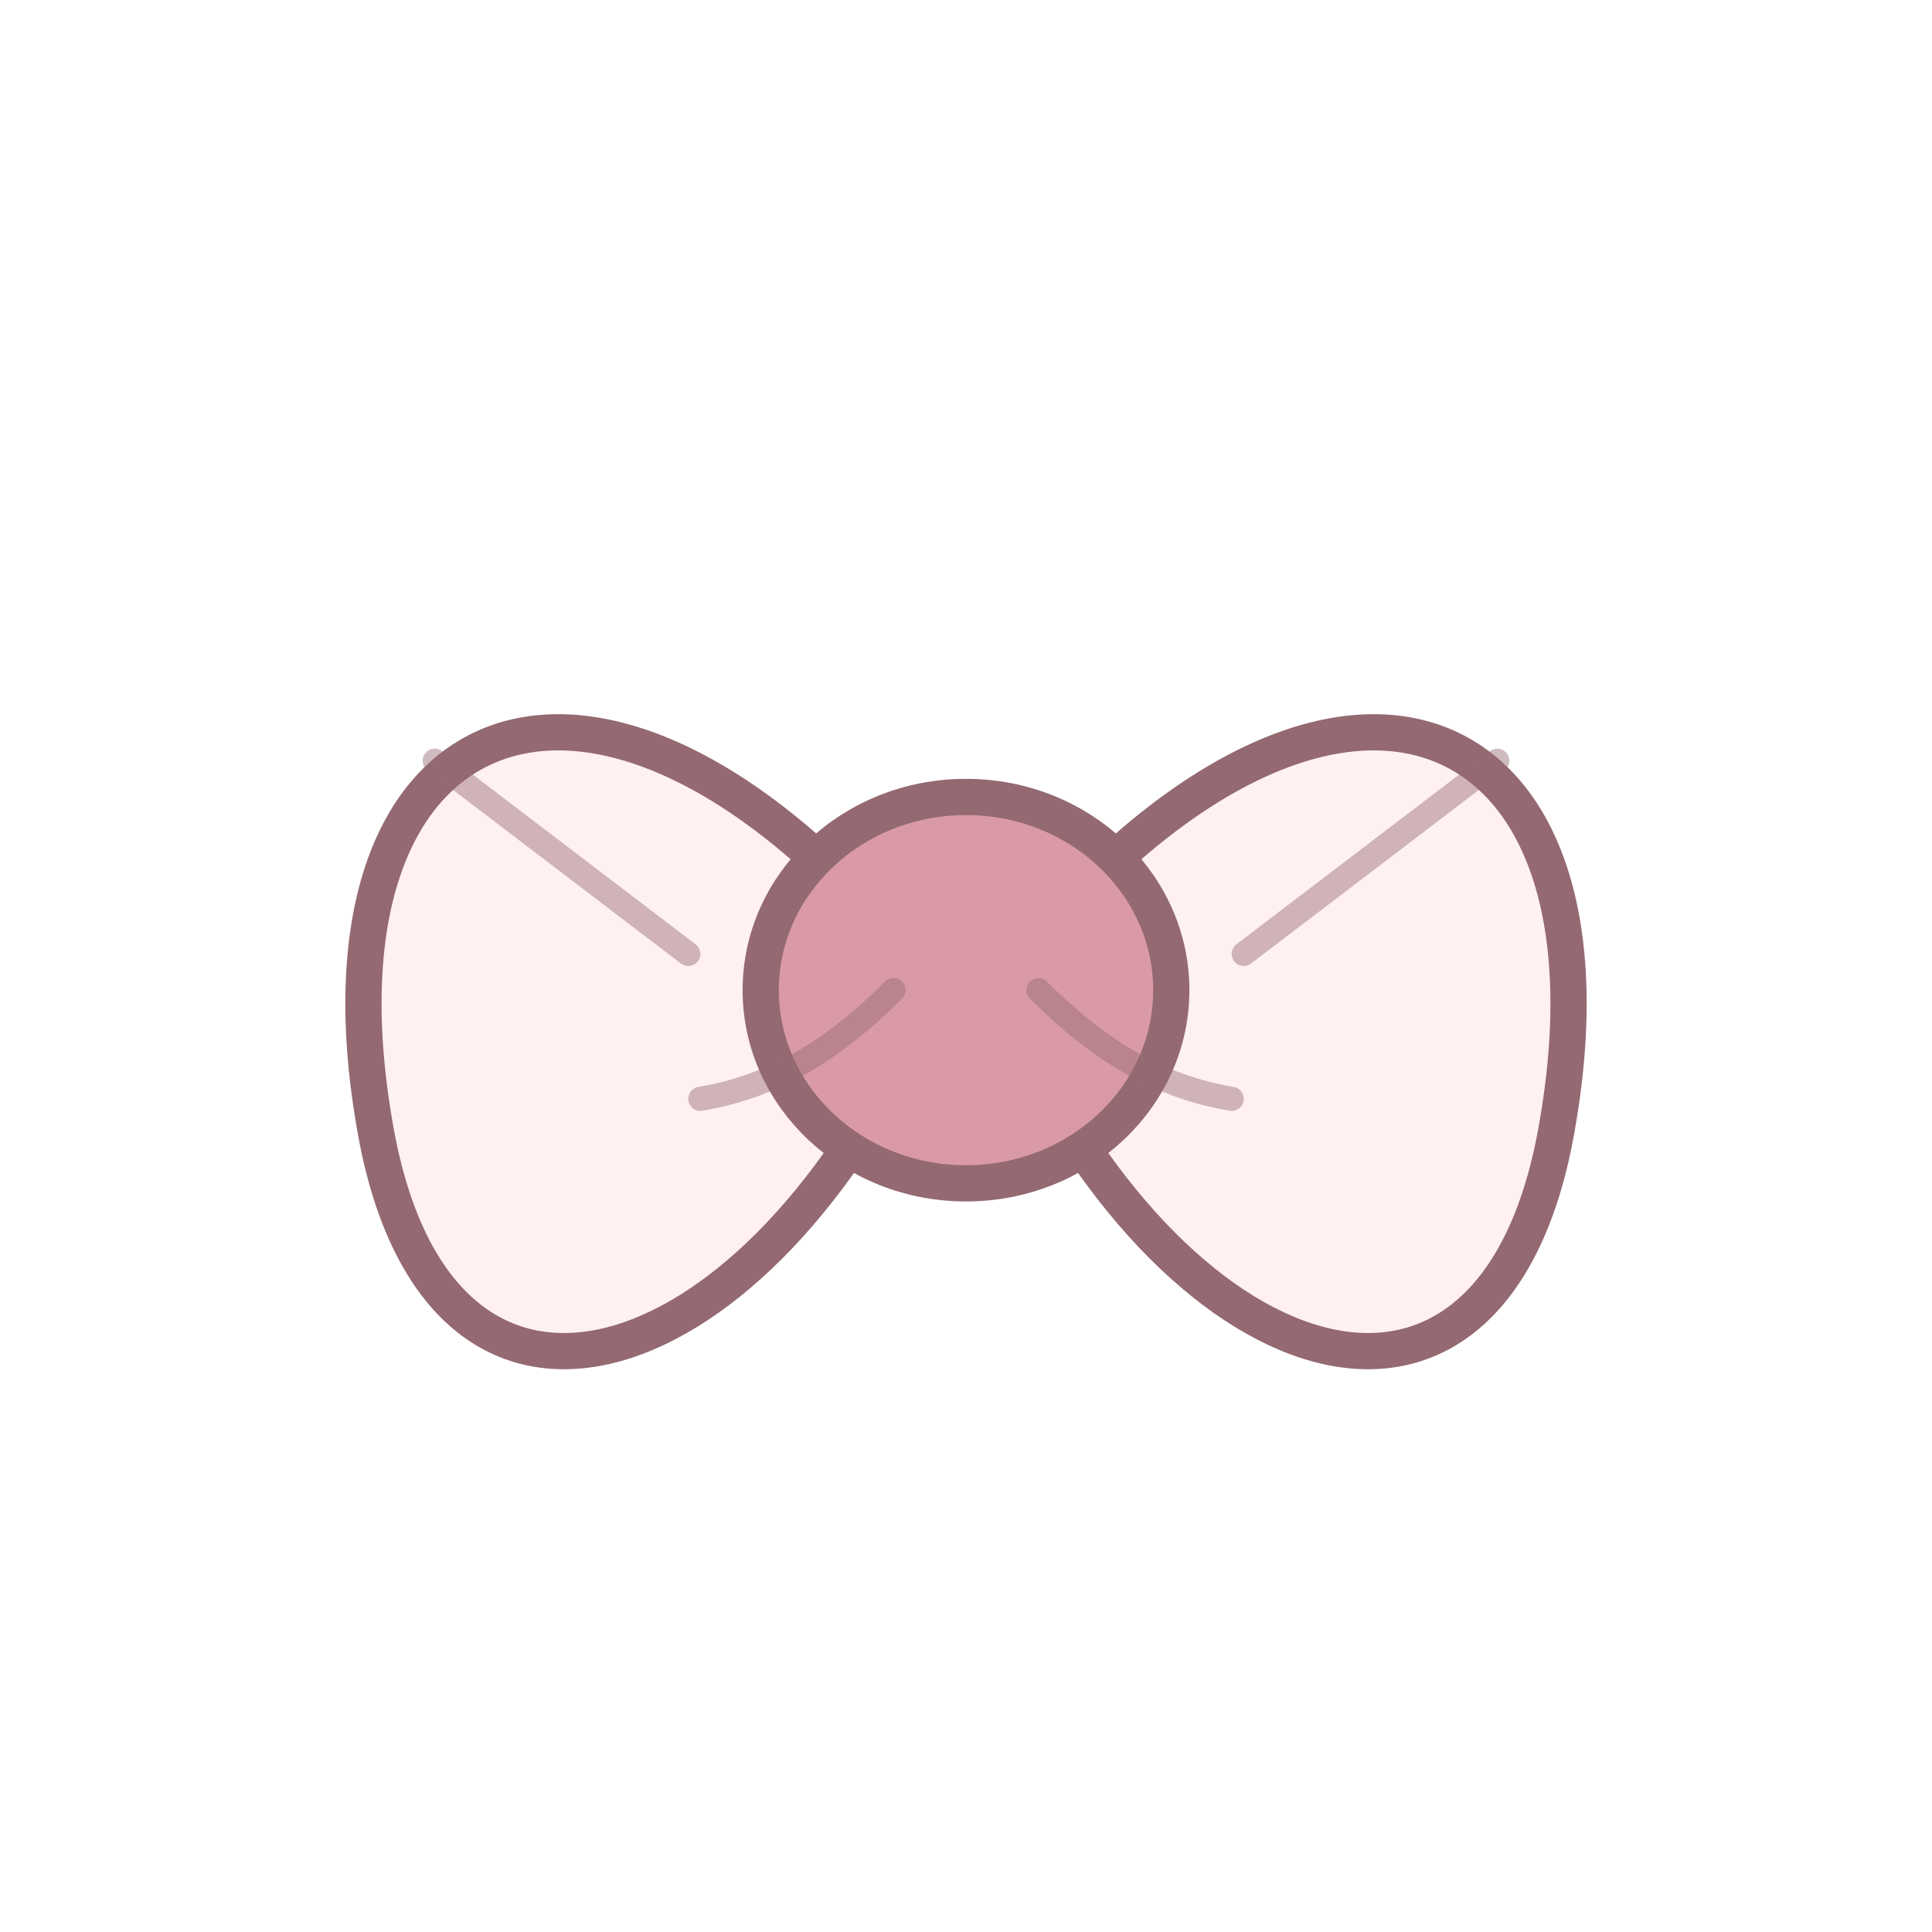
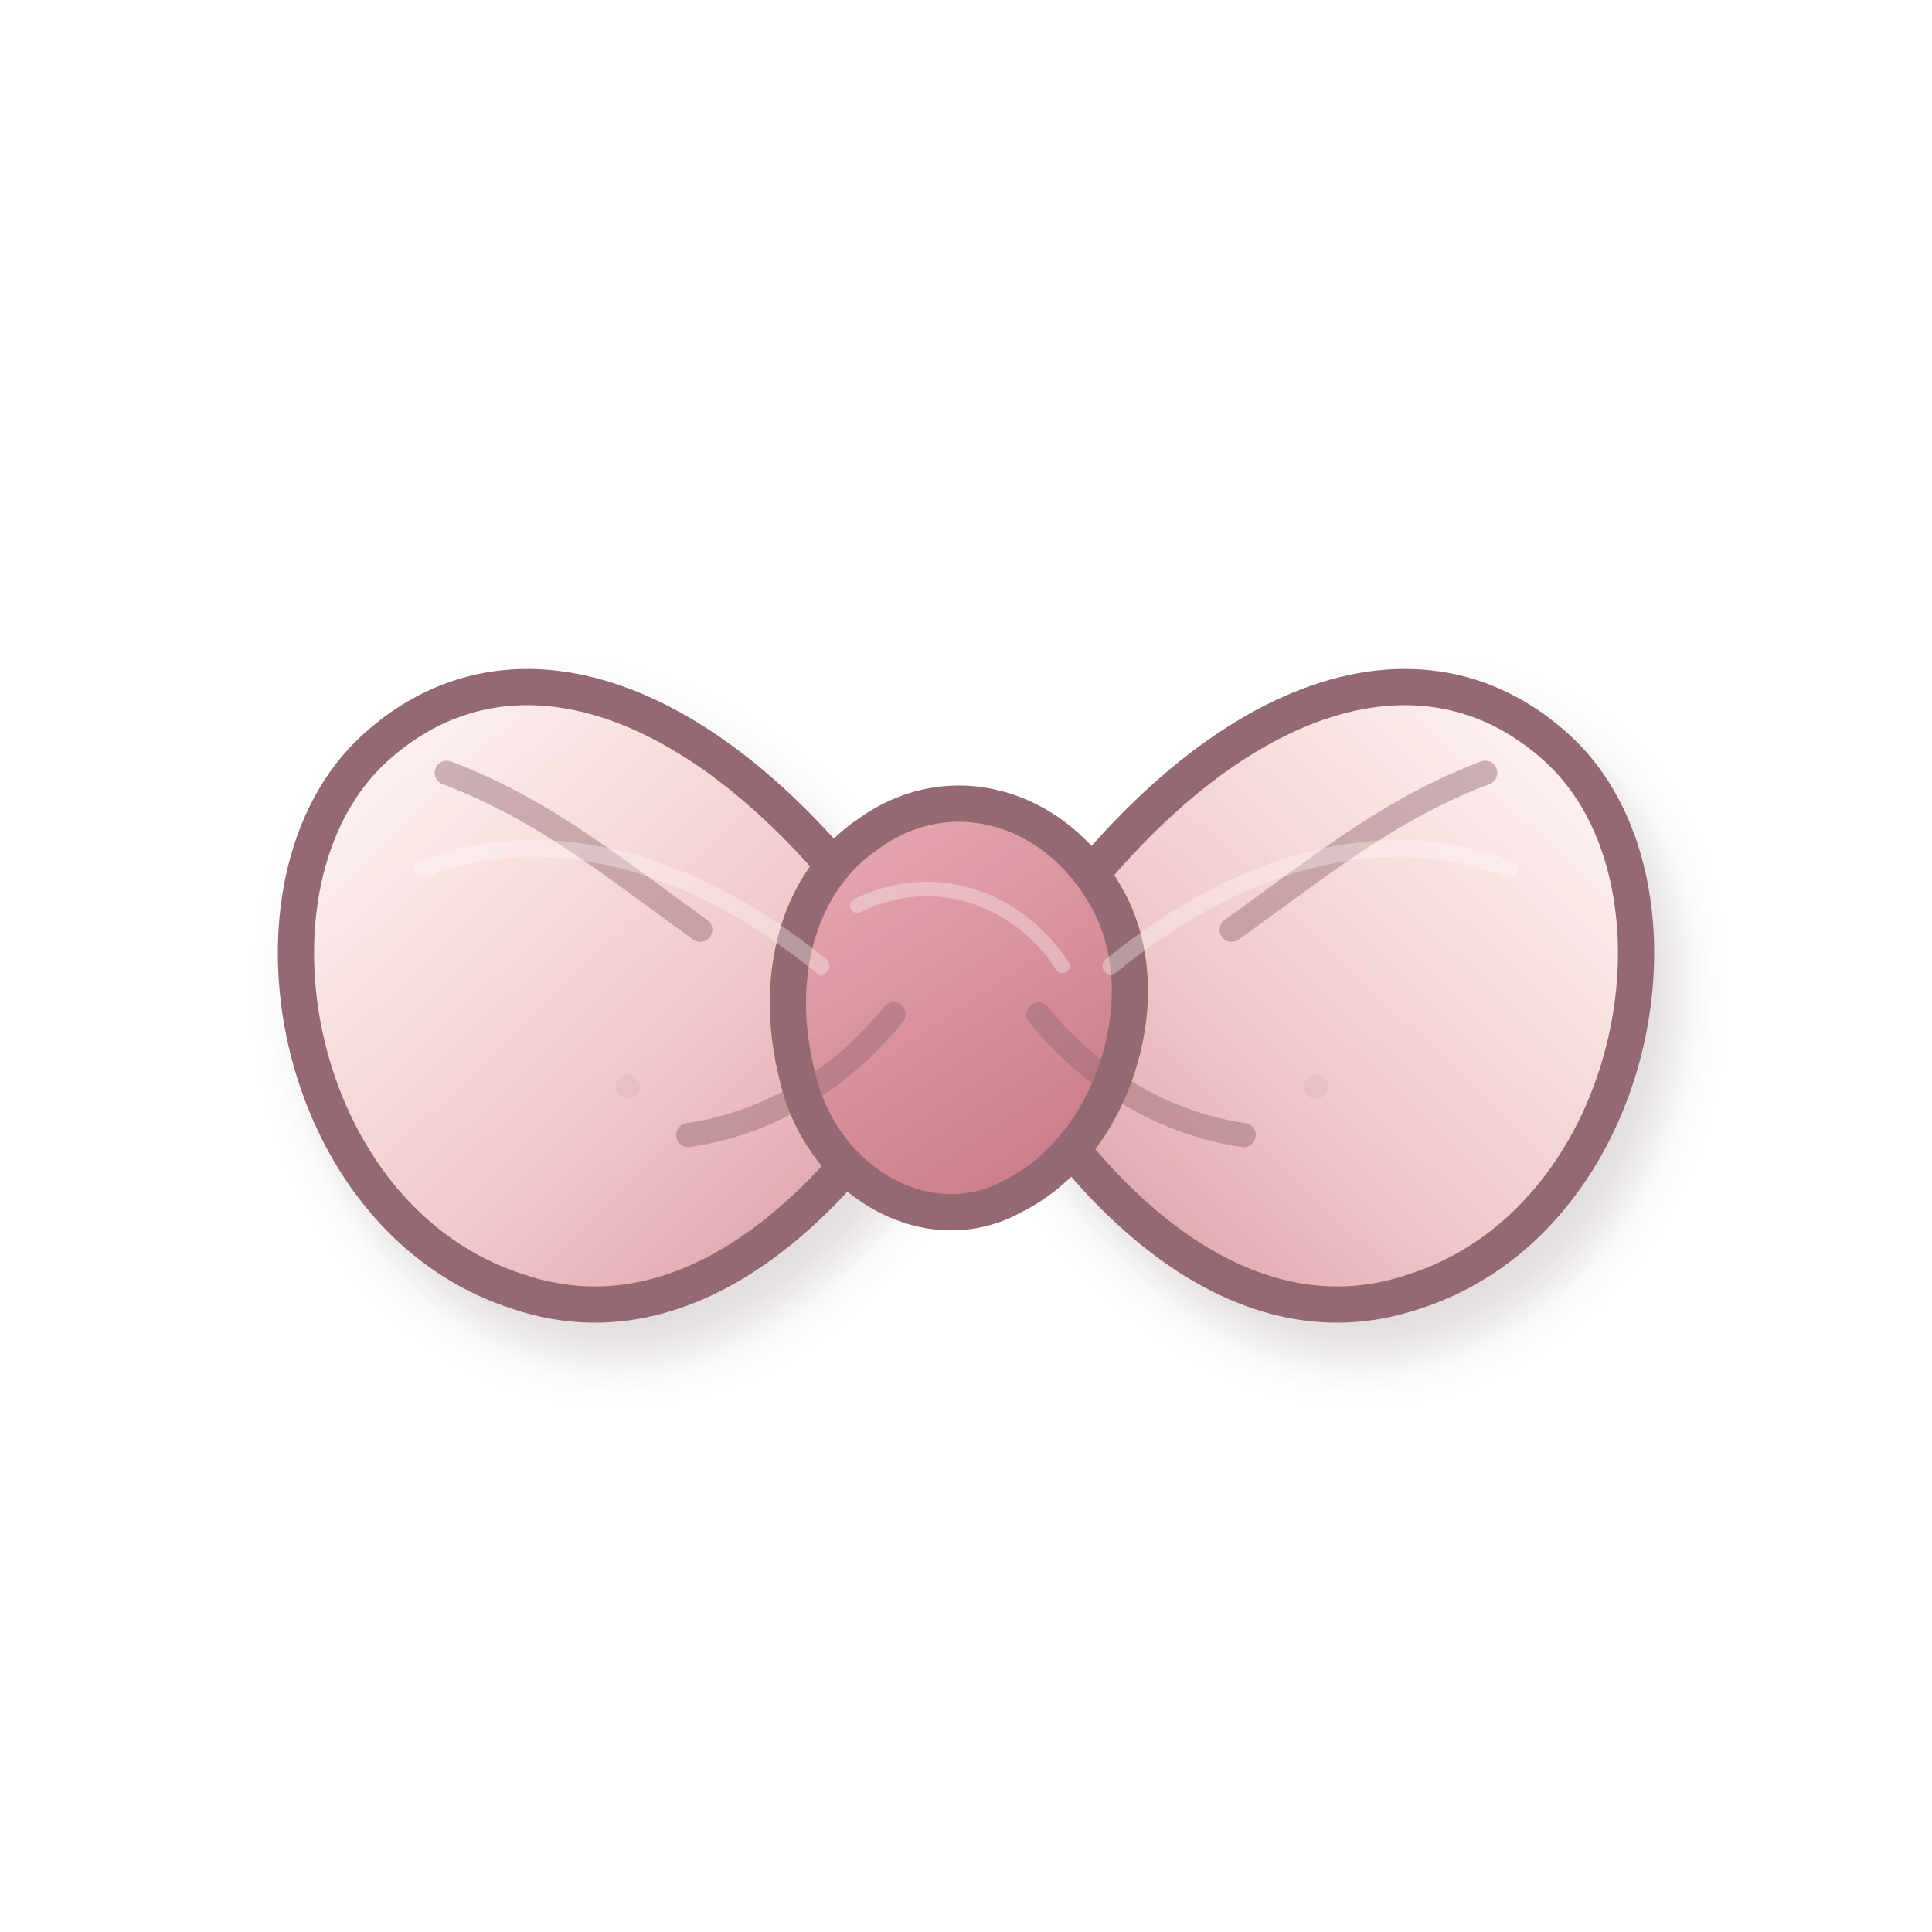
<svg xmlns="http://www.w3.org/2000/svg" width="160" height="160" viewBox="0 0 160 160" fill="none">
  <rect width="160" height="160" fill="none" />
-   <path d="M76 80C50 48 25 58 31 93c5 30 31 22 45-8Z" fill="#fff0f2" stroke="#946971" stroke-width="3" stroke-linejoin="round" />
-   <path d="M84 80c26-32 51-22 45 13c-5 30-31 22-45-8Z" fill="#fff0f2" stroke="#946971" stroke-width="3" stroke-linejoin="round" />
-   <ellipse cx="80" cy="82" rx="17" ry="16" fill="#d99aa6" stroke="#946971" stroke-width="3" />
-   <path d="M57 79L36 63M103 79l21-16M58 91c6-1 11-4 16-9M102 91c-6-1-11-4-16-9" stroke="#946971" stroke-width="2" stroke-linecap="round" opacity="0.45" />
+   <defs>
+     <linearGradient id="bowLeftFill" x1="29" y1="58" x2="76" y2="107" gradientUnits="userSpaceOnUse">
+       <stop stop-color="#fff7f5" />
+       <stop offset="0.58" stop-color="#f0c7ca" />
+       <stop offset="1" stop-color="#d895a0" />
+     </linearGradient>
+     <linearGradient id="bowRightFill" x1="131" y1="58" x2="84" y2="107" gradientUnits="userSpaceOnUse">
+       <stop stop-color="#fff7f5" />
+       <stop offset="0.58" stop-color="#f0c7ca" />
+       <stop offset="1" stop-color="#d895a0" />
+     </linearGradient>
+     <linearGradient id="bowKnotFill" x1="69" y1="66" x2="91" y2="99" gradientUnits="userSpaceOnUse">
+       <stop stop-color="#e8aab4" />
+       <stop offset="1" stop-color="#c87886" />
+     </linearGradient>
+     <filter id="bowShadow" x="17" y="47" width="126" height="76" filterUnits="userSpaceOnUse" color-interpolation-filters="sRGB">
+       <feDropShadow dx="2" dy="3" stdDeviation="2" flood-color="#704b51" flood-opacity="0.2" />
+     </filter>
+   </defs>
+   <path d="M76 81C61 58 43 51 31 62C19 73 24 101 43 107C58 112 71 98 78 85C77 83 77 82 76 81Z" fill="url(#bowLeftFill)" stroke="#946971" stroke-width="3" stroke-linecap="round" stroke-linejoin="round" filter="url(#bowShadow)" />
+   <path d="M84 81C99 58 117 51 129 62C141 73 136 101 117 107C102 112 89 98 82 85C83 83 83 82 84 81Z" fill="url(#bowRightFill)" stroke="#946971" stroke-width="3" stroke-linecap="round" stroke-linejoin="round" filter="url(#bowShadow)" />
+   <path d="M72 69C79 64 88 67 92 75C96 83 92 95 84 99C77 103 68 98 66 89C64 81 66 73 72 69Z" fill="url(#bowKnotFill)" stroke="#946971" stroke-width="3" stroke-linecap="round" stroke-linejoin="round" />
+   <g opacity="0.46">
+     <path d="M58 77C51 72 45 67 37 64" stroke="#946971" stroke-width="2" stroke-linecap="round" />
+     <path d="M102 77C109 72 115 67 123 64" stroke="#946971" stroke-width="2" stroke-linecap="round" />
+     <path d="M57 94C64 93 70 89 74 84" stroke="#946971" stroke-width="2" stroke-linecap="round" />
+     <path d="M103 94C96 93 90 89 86 84" stroke="#946971" stroke-width="2" stroke-linecap="round" />
+   </g>
+   <g opacity="0.34">
+     <path d="M35 72C45 68 57 71 68 80" stroke="#fff8f6" stroke-width="1.4" stroke-linecap="round" />
+     <path d="M125 72C115 68 103 71 92 80" stroke="#fff8f6" stroke-width="1.4" stroke-linecap="round" />
+     <path d="M71 75C77 72 84 74 88 80" stroke="#fff8f6" stroke-width="1.2" stroke-linecap="round" />
+     <circle cx="52" cy="90" r="1" fill="#8f626b" opacity="0.24" />
+     <circle cx="109" cy="90" r="1" fill="#8f626b" opacity="0.24" />
+   </g>
</svg>
